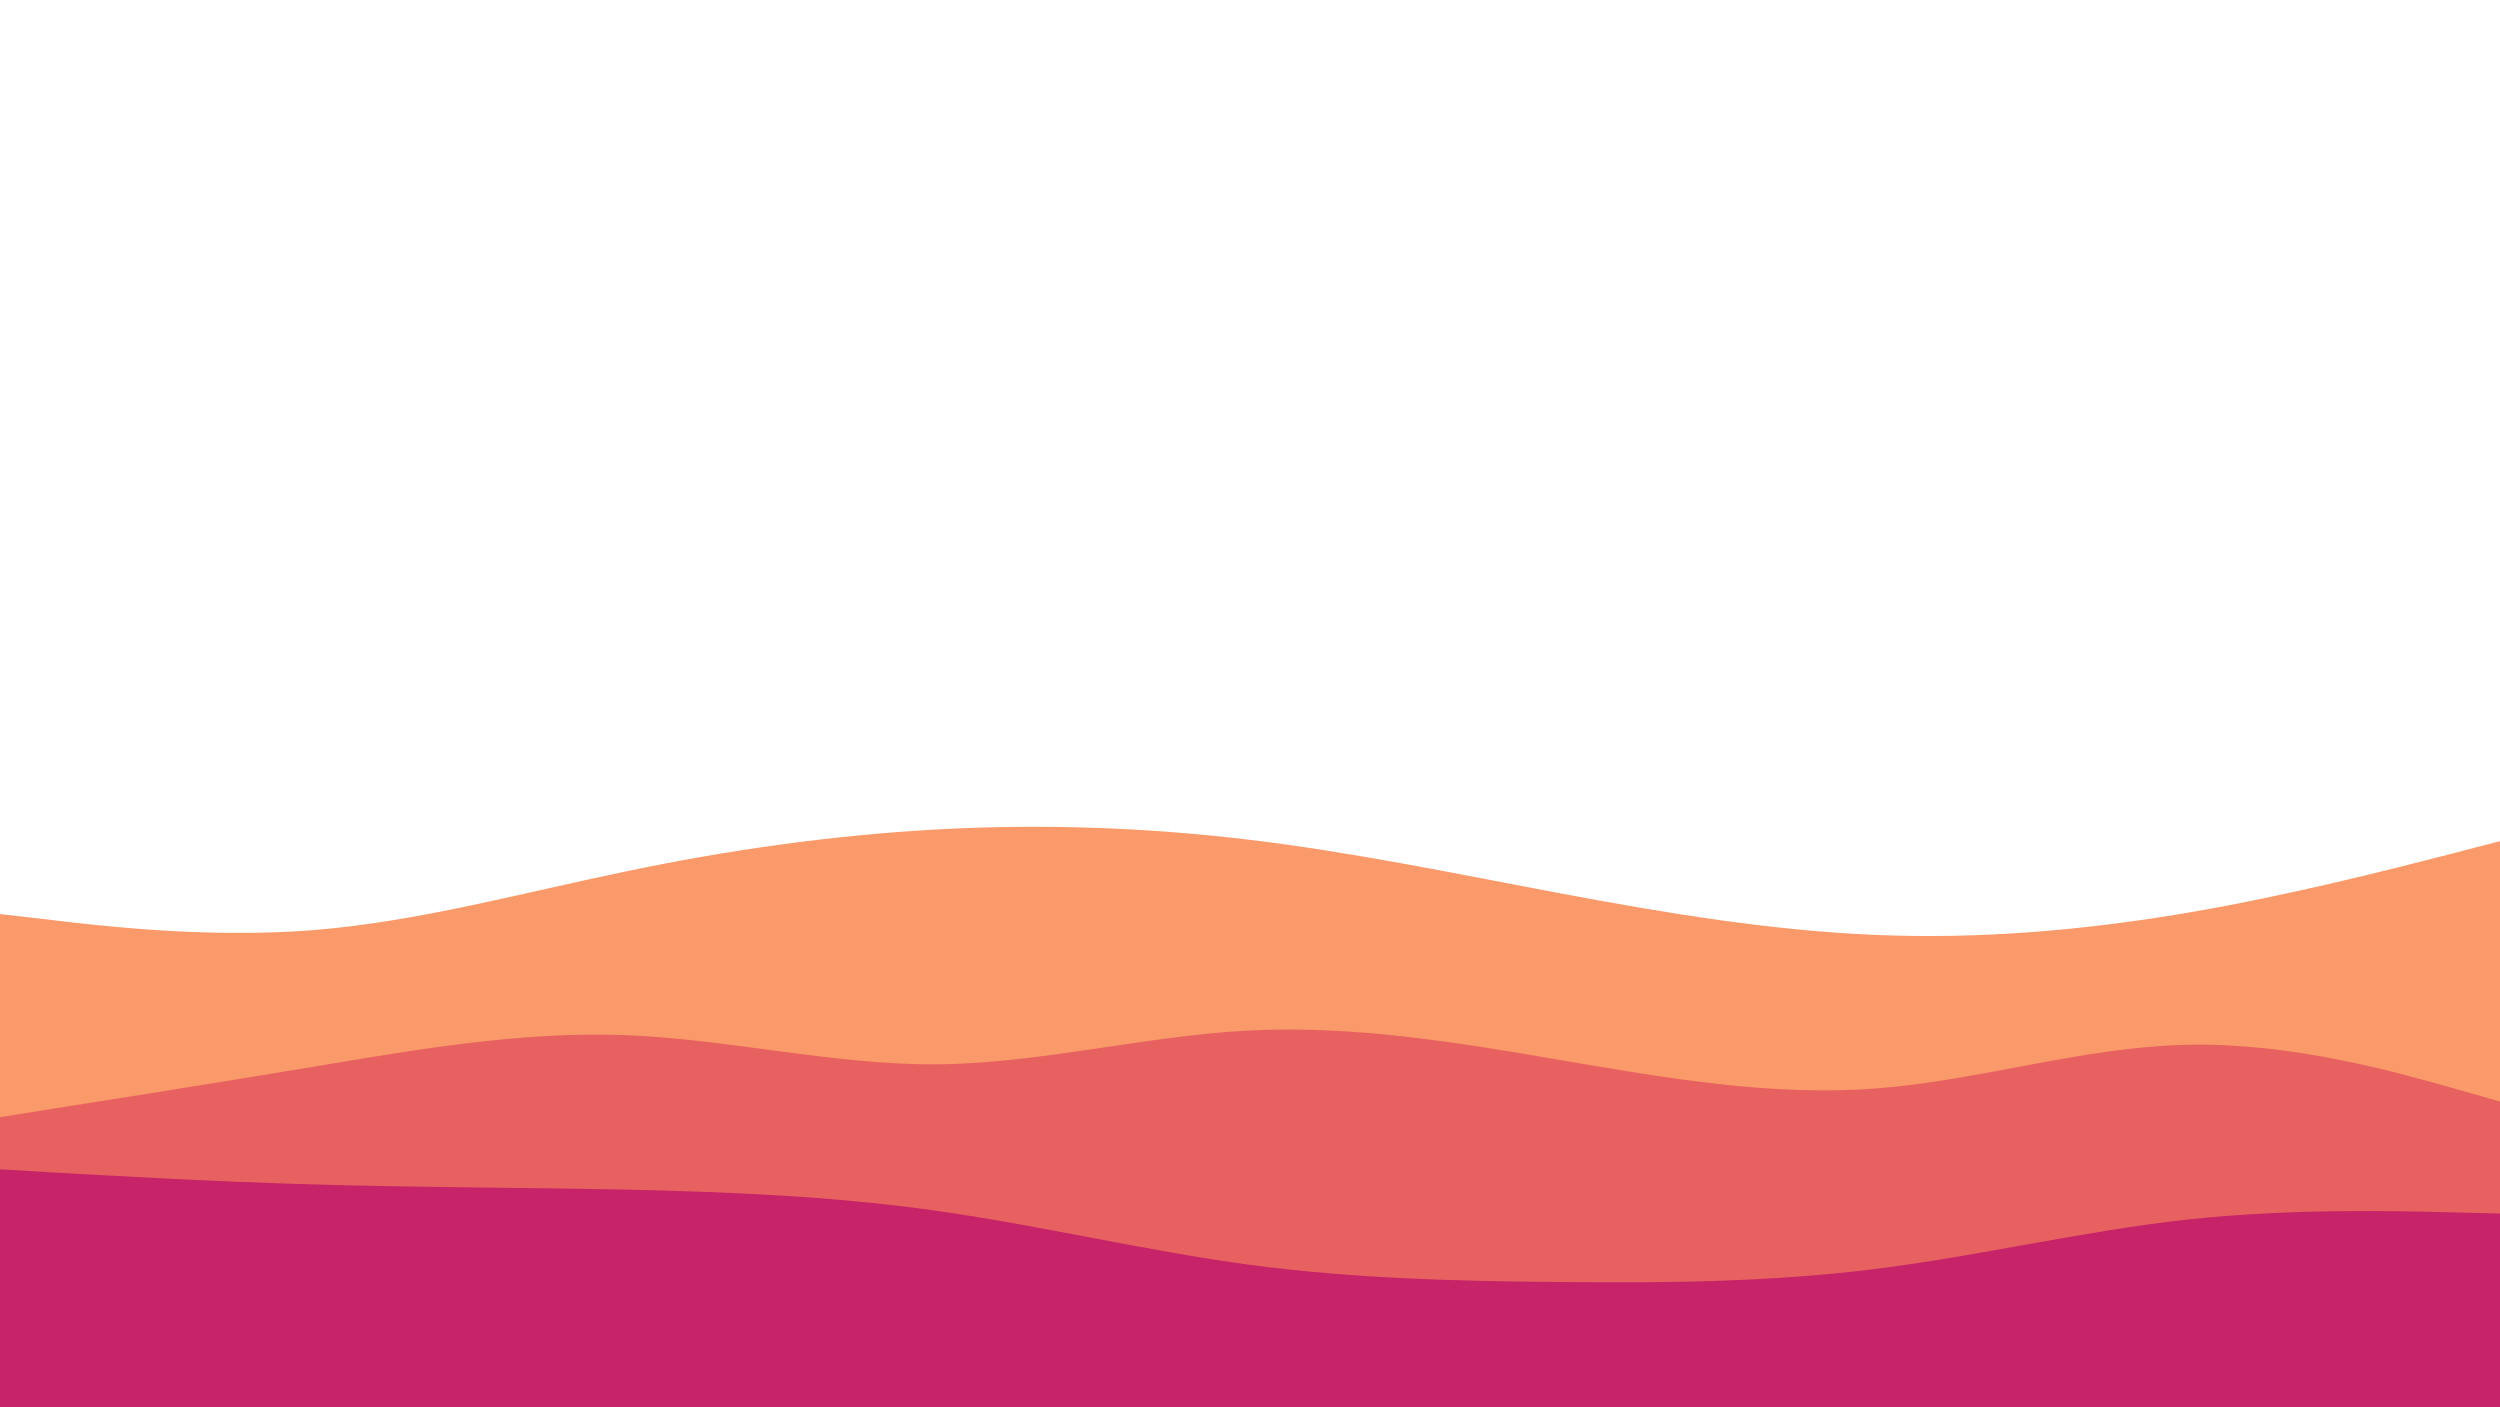
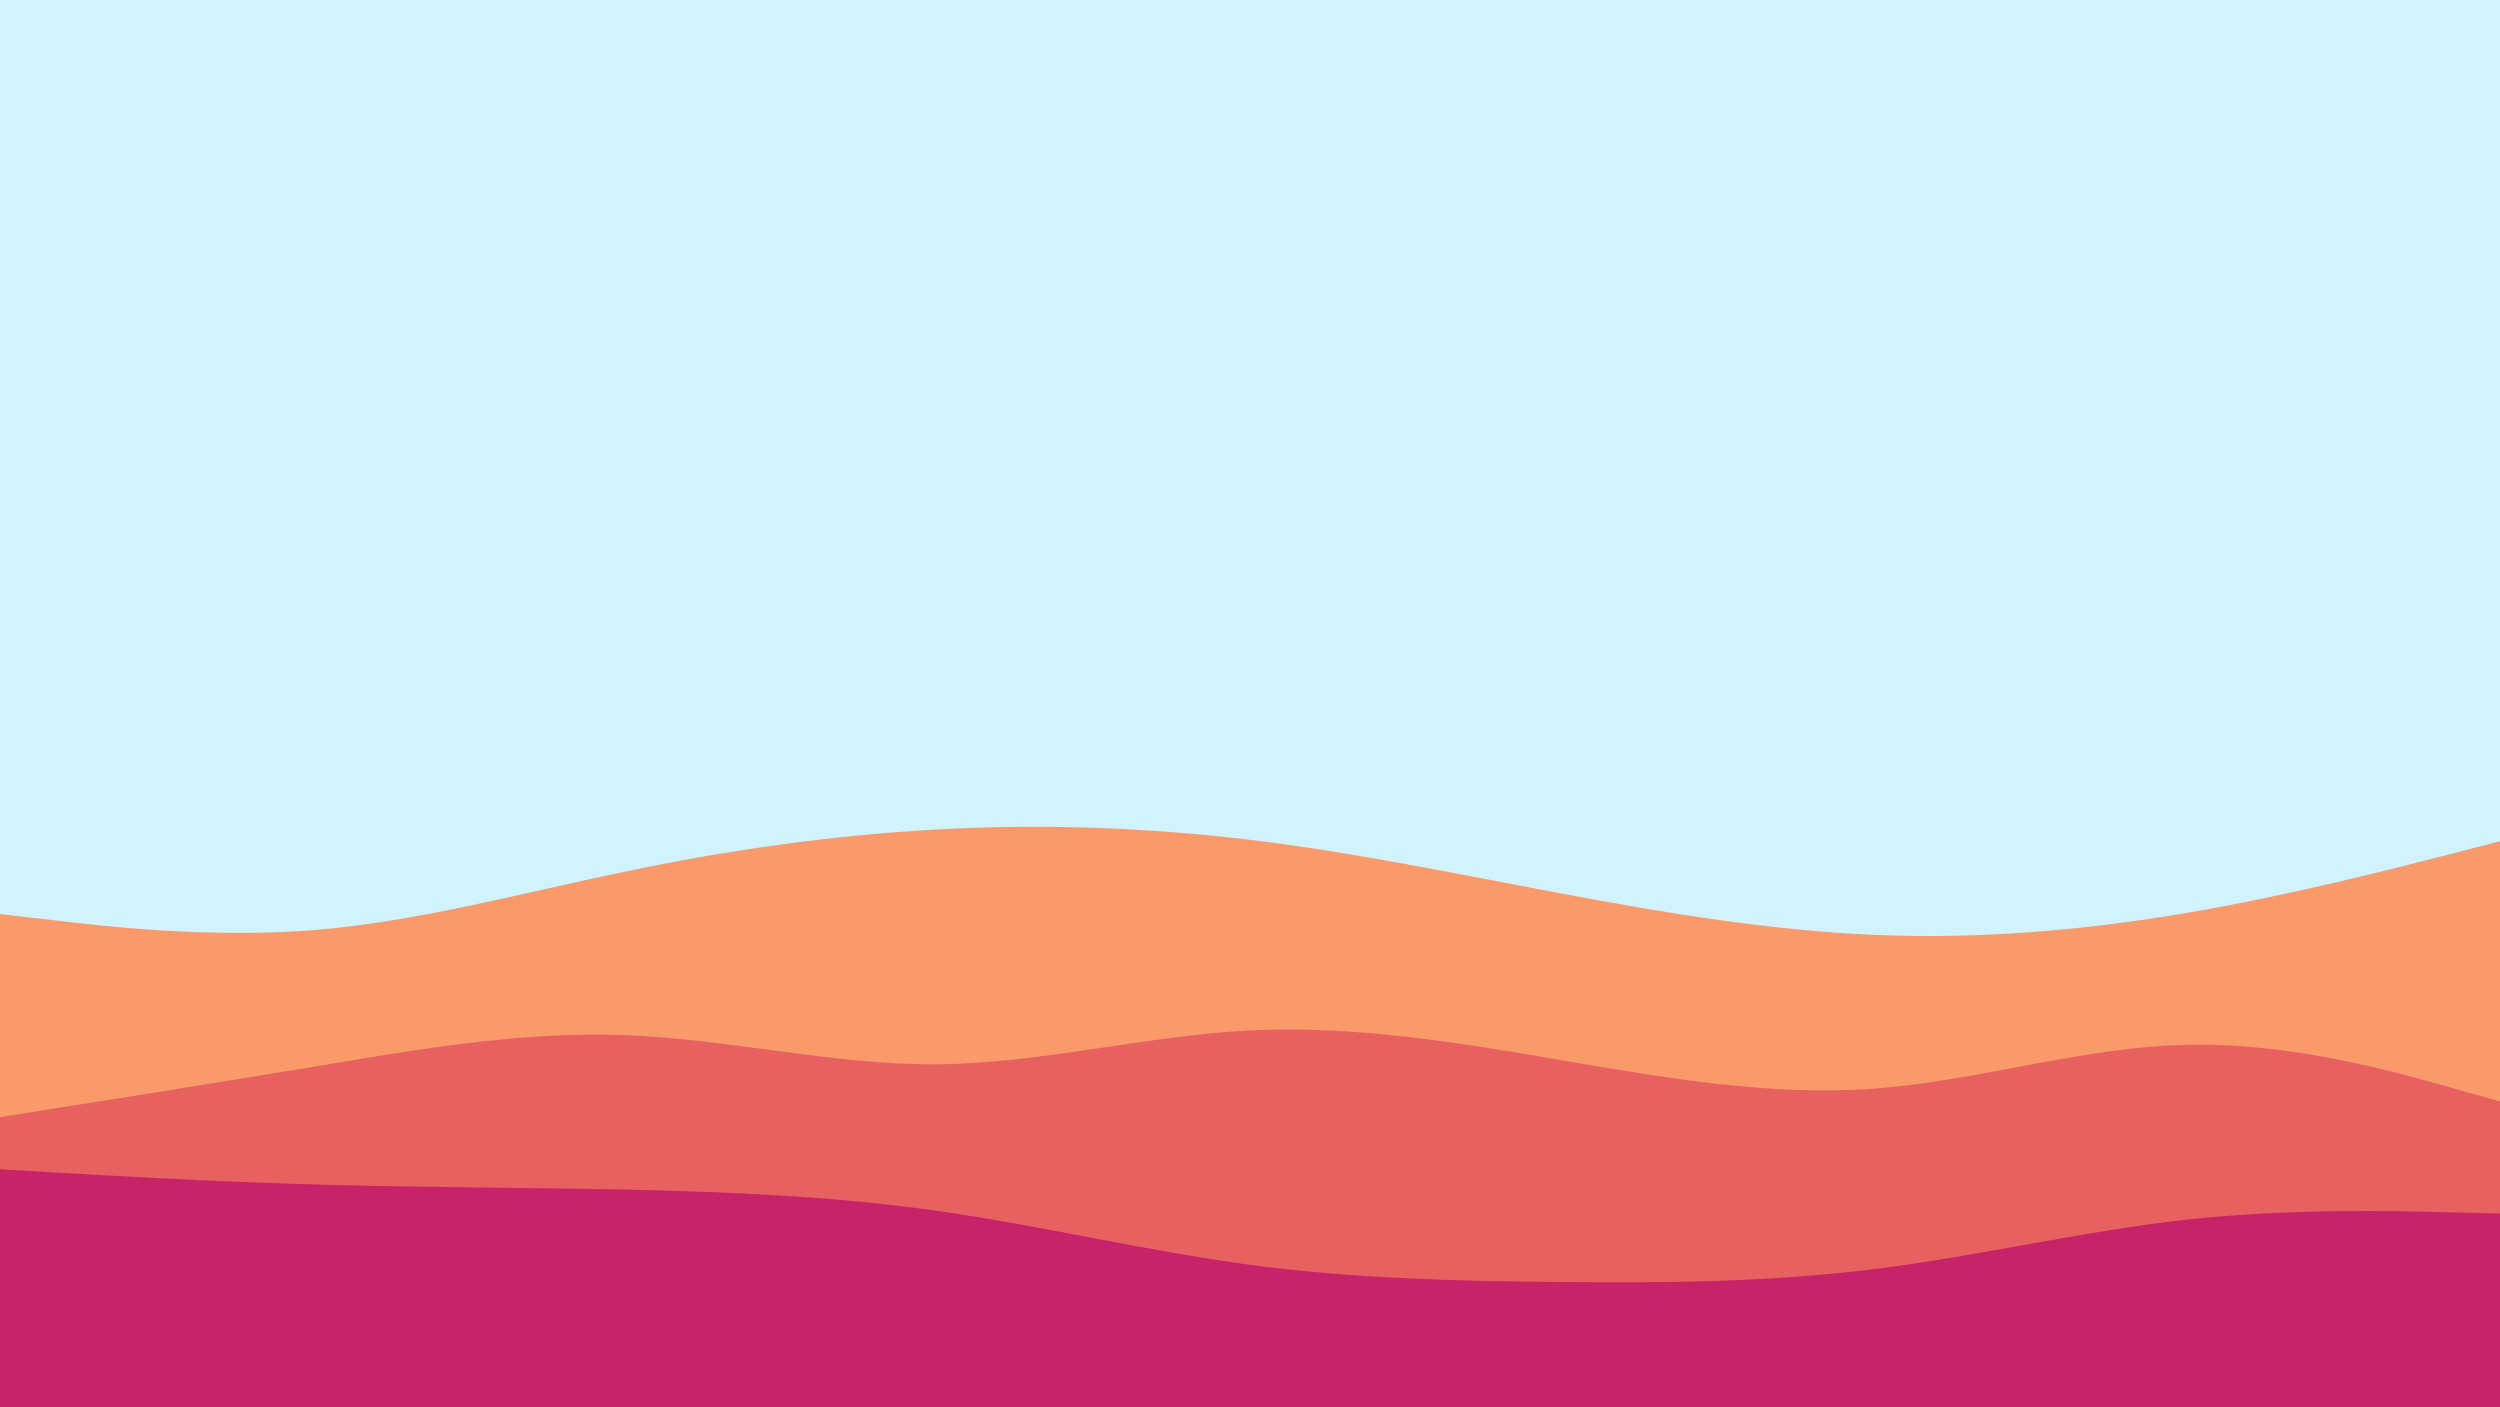
<svg xmlns="http://www.w3.org/2000/svg" id="visual" viewBox="0 0 960 540" width="960" height="540" version="1.1">
-   <rect x="0" y="0" width="960" height="540" fill="#ffff" />
+   <rect x="0" y="0" width="960" height="540" fill="#d1f2ff" />
  <path d="M0 351L20 353.3C40 355.7 80 360.3 120 357.2C160 354 200 343 240 334.7C280 326.3 320 320.7 360 318.5C400 316.3 440 317.7 480 322.5C520 327.3 560 335.7 600 343.2C640 350.7 680 357.3 720 359C760 360.7 800 357.3 840 350.5C880 343.7 920 333.3 940 328.2L960 323L960 541L940 541C920 541 880 541 840 541C800 541 760 541 720 541C680 541 640 541 600 541C560 541 520 541 480 541C440 541 400 541 360 541C320 541 280 541 240 541C200 541 160 541 120 541C80 541 40 541 20 541L0 541Z" fill="#fa9969" />
  <path d="M0 429L20 425.8C40 422.7 80 416.3 120 409.7C160 403 200 396 240 397.5C280 399 320 409 360 408.7C400 408.3 440 397.7 480 395.7C520 393.7 560 400.3 600 407.2C640 414 680 421 720 418C760 415 800 402 840 401.2C880 400.3 920 411.7 940 417.3L960 423L960 541L940 541C920 541 880 541 840 541C800 541 760 541 720 541C680 541 640 541 600 541C560 541 520 541 480 541C440 541 400 541 360 541C320 541 280 541 240 541C200 541 160 541 120 541C80 541 40 541 20 541L0 541Z" fill="#e76161" />
  <path d="M0 449L20 450.2C40 451.3 80 453.7 120 454.8C160 456 200 456 240 456.8C280 457.7 320 459.3 360 465C400 470.7 440 480.3 480 485.7C520 491 560 492 600 492.3C640 492.7 680 492.3 720 487.3C760 482.3 800 472.7 840 468.3C880 464 920 465 940 465.5L960 466L960 541L940 541C920 541 880 541 840 541C800 541 760 541 720 541C680 541 640 541 600 541C560 541 520 541 480 541C440 541 400 541 360 541C320 541 280 541 240 541C200 541 160 541 120 541C80 541 40 541 20 541L0 541Z" fill="#c62368" />
</svg>
